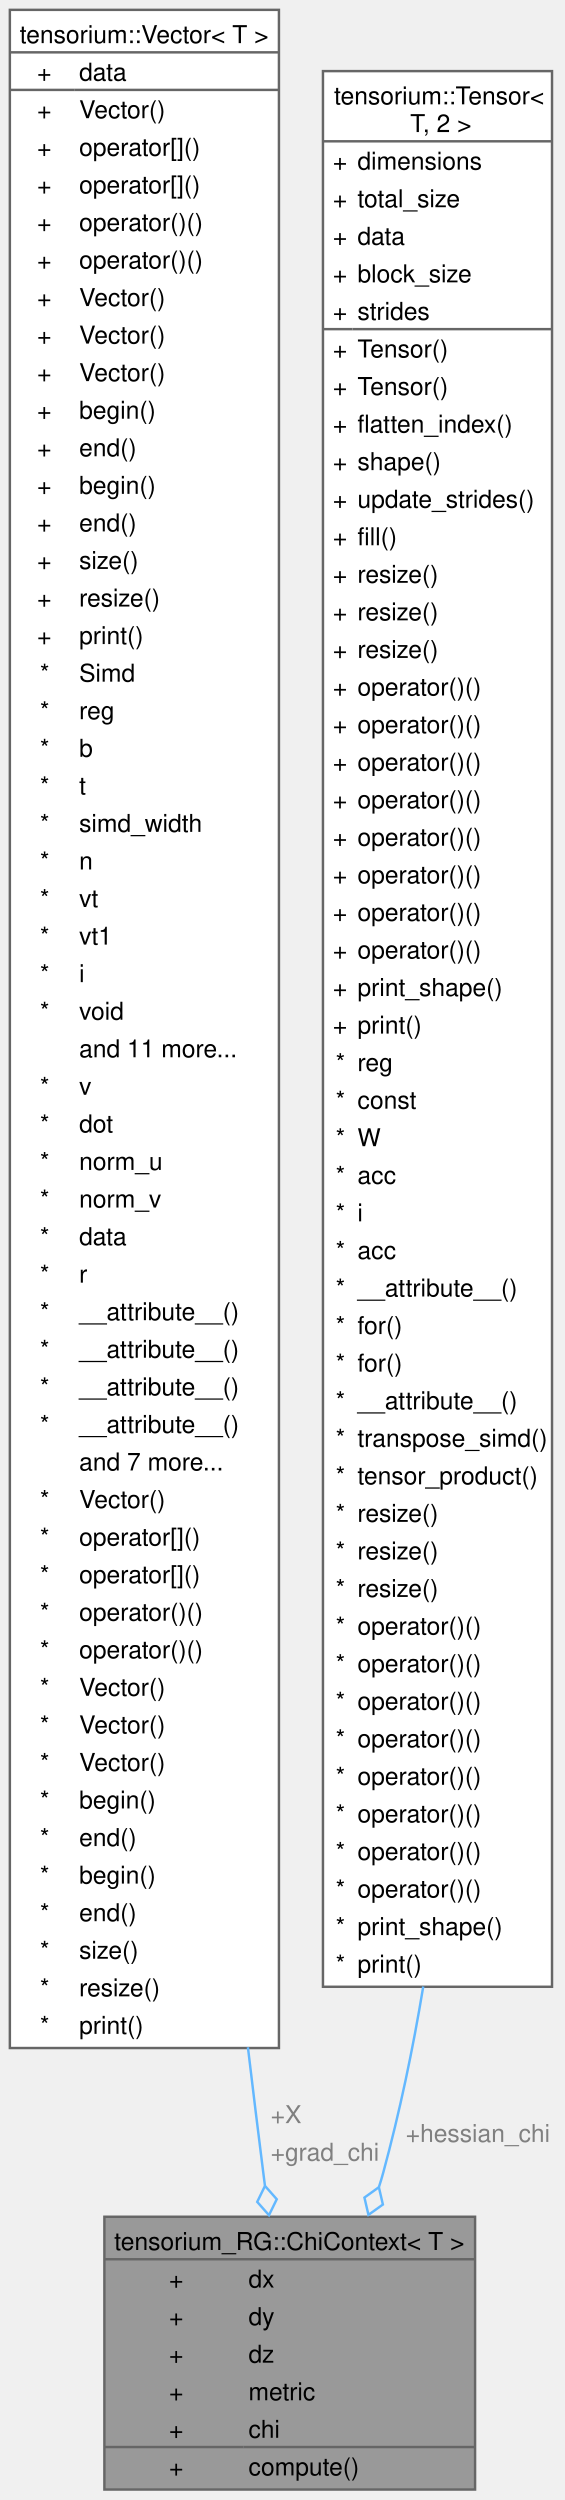
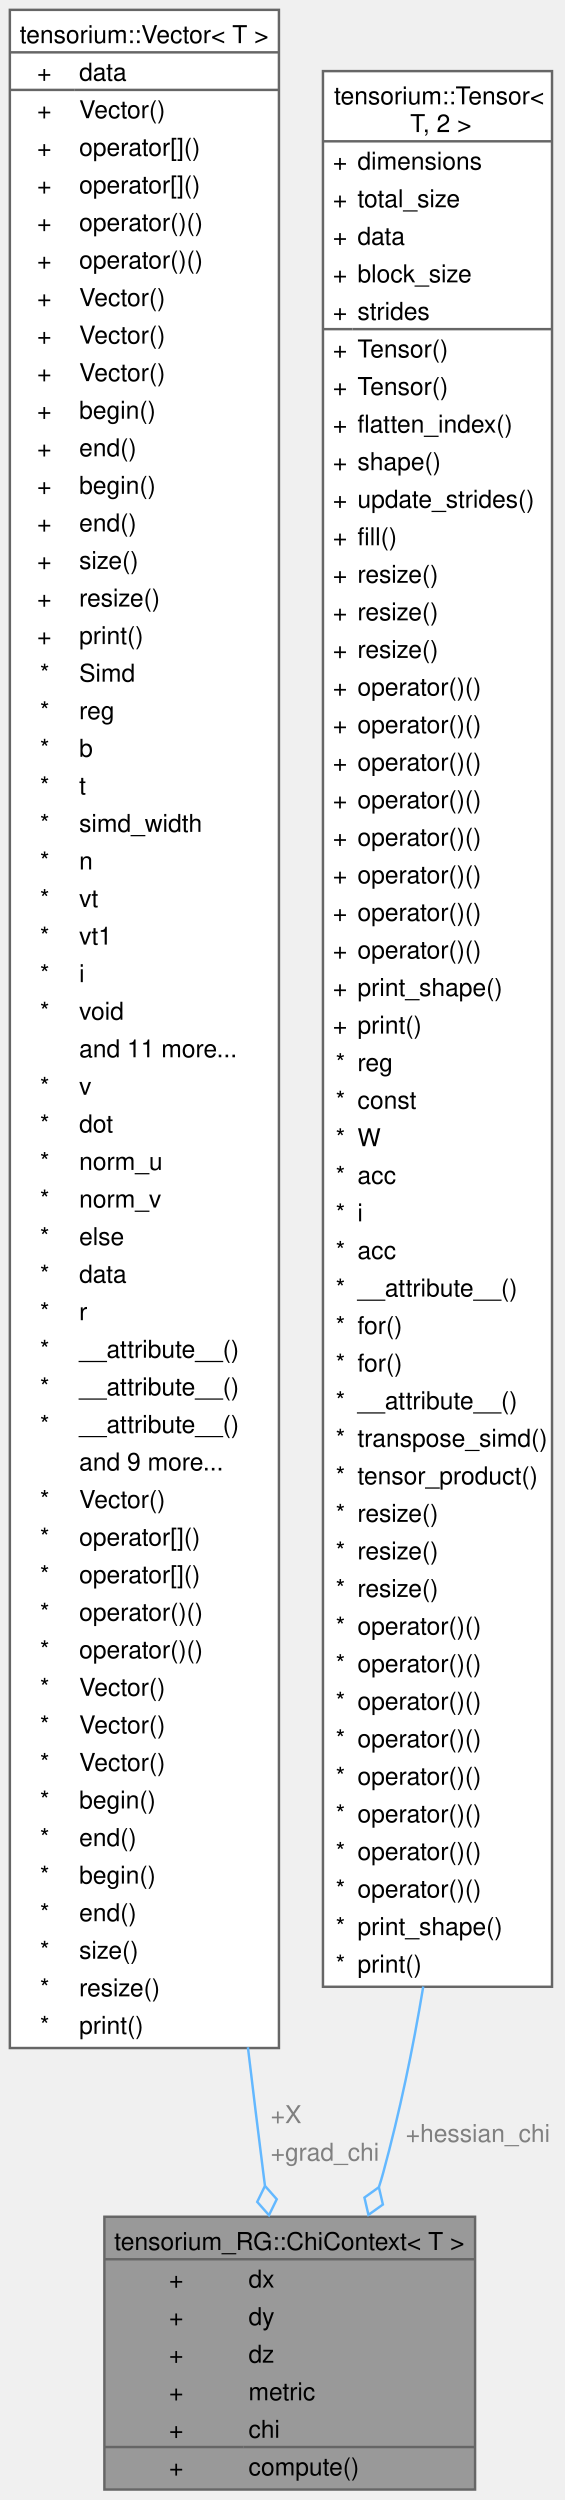
<svg xmlns="http://www.w3.org/2000/svg" xmlns:xlink="http://www.w3.org/1999/xlink" width="229pt" height="1015pt" viewBox="0.00 0.00 229.00 1015.00">
  <g id="graph0" class="graph" transform="scale(1 1) rotate(0) translate(4 1010.75)">
    <g id="Node000001" class="node">
      <g id="a_Node000001">
        <a xlink:title=" ">
          <polygon fill="#999999" stroke="none" points="188.88,-110.75 38.38,-110.75 38.38,0 188.88,0 188.88,-110.75" />
          <text xml:space="preserve" text-anchor="start" x="42.38" y="-97.25" font-family="Helvetica,sans-Serif" font-size="10.00">tensorium_RG::ChiContext&lt; T &gt;</text>
          <text xml:space="preserve" text-anchor="start" x="64.62" y="-82" font-family="Helvetica,sans-Serif" font-size="10.00">+</text>
          <text xml:space="preserve" text-anchor="start" x="96.88" y="-82" font-family="Helvetica,sans-Serif" font-size="10.00">dx</text>
          <text xml:space="preserve" text-anchor="start" x="64.62" y="-66.75" font-family="Helvetica,sans-Serif" font-size="10.00">+</text>
          <text xml:space="preserve" text-anchor="start" x="96.88" y="-66.75" font-family="Helvetica,sans-Serif" font-size="10.00">dy</text>
          <text xml:space="preserve" text-anchor="start" x="64.62" y="-51.5" font-family="Helvetica,sans-Serif" font-size="10.00">+</text>
          <text xml:space="preserve" text-anchor="start" x="96.88" y="-51.5" font-family="Helvetica,sans-Serif" font-size="10.00">dz</text>
          <text xml:space="preserve" text-anchor="start" x="64.62" y="-36.25" font-family="Helvetica,sans-Serif" font-size="10.00">+</text>
          <text xml:space="preserve" text-anchor="start" x="96.88" y="-36.25" font-family="Helvetica,sans-Serif" font-size="10.00">metric</text>
          <text xml:space="preserve" text-anchor="start" x="64.62" y="-21" font-family="Helvetica,sans-Serif" font-size="10.00">+</text>
          <text xml:space="preserve" text-anchor="start" x="96.88" y="-21" font-family="Helvetica,sans-Serif" font-size="10.00">chi</text>
          <text xml:space="preserve" text-anchor="start" x="64.62" y="-5.75" font-family="Helvetica,sans-Serif" font-size="10.00">+</text>
          <text xml:space="preserve" text-anchor="start" x="96.88" y="-5.75" font-family="Helvetica,sans-Serif" font-size="10.00">compute()</text>
          <polygon fill="#666666" stroke="#666666" points="38.38,-93.5 38.38,-93.5 188.88,-93.5 188.88,-93.5 38.38,-93.5" />
          <polygon fill="#666666" stroke="#666666" points="38.38,-17.25 38.38,-17.25 94.88,-17.25 94.88,-17.25 38.38,-17.25" />
          <polygon fill="#666666" stroke="#666666" points="94.88,-17.25 94.88,-17.25 188.88,-17.25 188.88,-17.25 94.88,-17.25" />
          <polygon fill="none" stroke="#666666" points="38.38,0 38.38,-110.75 188.88,-110.75 188.88,0 38.38,0" />
        </a>
      </g>
    </g>
    <g id="Node000002" class="node">
      <g id="a_Node000002">
        <a xlink:href="classtensorium_1_1_vector.html" target="_top" xlink:title=" ">
          <polygon fill="white" stroke="none" points="109.25,-1006.75 0,-1006.75 0,-179.25 109.25,-179.25 109.25,-1006.75" />
          <text xml:space="preserve" text-anchor="start" x="4" y="-993.25" font-family="Helvetica,sans-Serif" font-size="10.00">tensorium::Vector&lt; T &gt;</text>
          <text xml:space="preserve" text-anchor="start" x="11.06" y="-978" font-family="Helvetica,sans-Serif" font-size="10.00">+</text>
          <text xml:space="preserve" text-anchor="start" x="28.12" y="-978" font-family="Helvetica,sans-Serif" font-size="10.00">data</text>
          <text xml:space="preserve" text-anchor="start" x="11.06" y="-962.75" font-family="Helvetica,sans-Serif" font-size="10.00">+</text>
          <text xml:space="preserve" text-anchor="start" x="28.12" y="-962.75" font-family="Helvetica,sans-Serif" font-size="10.00">Vector()</text>
          <text xml:space="preserve" text-anchor="start" x="11.06" y="-947.5" font-family="Helvetica,sans-Serif" font-size="10.00">+</text>
          <text xml:space="preserve" text-anchor="start" x="28.12" y="-947.5" font-family="Helvetica,sans-Serif" font-size="10.00">operator[]()</text>
          <text xml:space="preserve" text-anchor="start" x="11.06" y="-932.25" font-family="Helvetica,sans-Serif" font-size="10.00">+</text>
          <text xml:space="preserve" text-anchor="start" x="28.12" y="-932.25" font-family="Helvetica,sans-Serif" font-size="10.00">operator[]()</text>
          <text xml:space="preserve" text-anchor="start" x="11.06" y="-917" font-family="Helvetica,sans-Serif" font-size="10.00">+</text>
          <text xml:space="preserve" text-anchor="start" x="28.12" y="-917" font-family="Helvetica,sans-Serif" font-size="10.00">operator()()</text>
          <text xml:space="preserve" text-anchor="start" x="11.06" y="-901.75" font-family="Helvetica,sans-Serif" font-size="10.00">+</text>
          <text xml:space="preserve" text-anchor="start" x="28.12" y="-901.75" font-family="Helvetica,sans-Serif" font-size="10.00">operator()()</text>
          <text xml:space="preserve" text-anchor="start" x="11.06" y="-886.5" font-family="Helvetica,sans-Serif" font-size="10.00">+</text>
          <text xml:space="preserve" text-anchor="start" x="28.12" y="-886.5" font-family="Helvetica,sans-Serif" font-size="10.00">Vector()</text>
          <text xml:space="preserve" text-anchor="start" x="11.06" y="-871.25" font-family="Helvetica,sans-Serif" font-size="10.00">+</text>
          <text xml:space="preserve" text-anchor="start" x="28.12" y="-871.25" font-family="Helvetica,sans-Serif" font-size="10.00">Vector()</text>
          <text xml:space="preserve" text-anchor="start" x="11.06" y="-856" font-family="Helvetica,sans-Serif" font-size="10.00">+</text>
          <text xml:space="preserve" text-anchor="start" x="28.12" y="-856" font-family="Helvetica,sans-Serif" font-size="10.00">Vector()</text>
          <text xml:space="preserve" text-anchor="start" x="11.06" y="-840.75" font-family="Helvetica,sans-Serif" font-size="10.00">+</text>
          <text xml:space="preserve" text-anchor="start" x="28.12" y="-840.75" font-family="Helvetica,sans-Serif" font-size="10.00">begin()</text>
          <text xml:space="preserve" text-anchor="start" x="11.06" y="-825.5" font-family="Helvetica,sans-Serif" font-size="10.00">+</text>
          <text xml:space="preserve" text-anchor="start" x="28.12" y="-825.5" font-family="Helvetica,sans-Serif" font-size="10.00">end()</text>
          <text xml:space="preserve" text-anchor="start" x="11.06" y="-810.25" font-family="Helvetica,sans-Serif" font-size="10.00">+</text>
          <text xml:space="preserve" text-anchor="start" x="28.12" y="-810.25" font-family="Helvetica,sans-Serif" font-size="10.00">begin()</text>
          <text xml:space="preserve" text-anchor="start" x="11.06" y="-795" font-family="Helvetica,sans-Serif" font-size="10.00">+</text>
          <text xml:space="preserve" text-anchor="start" x="28.12" y="-795" font-family="Helvetica,sans-Serif" font-size="10.00">end()</text>
          <text xml:space="preserve" text-anchor="start" x="11.06" y="-779.75" font-family="Helvetica,sans-Serif" font-size="10.00">+</text>
          <text xml:space="preserve" text-anchor="start" x="28.12" y="-779.75" font-family="Helvetica,sans-Serif" font-size="10.00">size()</text>
          <text xml:space="preserve" text-anchor="start" x="11.06" y="-764.5" font-family="Helvetica,sans-Serif" font-size="10.00">+</text>
          <text xml:space="preserve" text-anchor="start" x="28.12" y="-764.5" font-family="Helvetica,sans-Serif" font-size="10.00">resize()</text>
          <text xml:space="preserve" text-anchor="start" x="11.06" y="-749.25" font-family="Helvetica,sans-Serif" font-size="10.00">+</text>
          <text xml:space="preserve" text-anchor="start" x="28.12" y="-749.25" font-family="Helvetica,sans-Serif" font-size="10.00">print()</text>
          <text xml:space="preserve" text-anchor="start" x="12.19" y="-734" font-family="Helvetica,sans-Serif" font-size="10.00">*</text>
          <text xml:space="preserve" text-anchor="start" x="28.12" y="-734" font-family="Helvetica,sans-Serif" font-size="10.00">Simd</text>
          <text xml:space="preserve" text-anchor="start" x="12.19" y="-718.75" font-family="Helvetica,sans-Serif" font-size="10.00">*</text>
          <text xml:space="preserve" text-anchor="start" x="28.12" y="-718.75" font-family="Helvetica,sans-Serif" font-size="10.00">reg</text>
          <text xml:space="preserve" text-anchor="start" x="12.19" y="-703.5" font-family="Helvetica,sans-Serif" font-size="10.00">*</text>
          <text xml:space="preserve" text-anchor="start" x="28.12" y="-703.5" font-family="Helvetica,sans-Serif" font-size="10.00">b</text>
          <text xml:space="preserve" text-anchor="start" x="12.19" y="-688.25" font-family="Helvetica,sans-Serif" font-size="10.00">*</text>
          <text xml:space="preserve" text-anchor="start" x="28.12" y="-688.25" font-family="Helvetica,sans-Serif" font-size="10.00">t</text>
          <text xml:space="preserve" text-anchor="start" x="12.19" y="-673" font-family="Helvetica,sans-Serif" font-size="10.00">*</text>
          <text xml:space="preserve" text-anchor="start" x="28.12" y="-673" font-family="Helvetica,sans-Serif" font-size="10.00">simd_width</text>
          <text xml:space="preserve" text-anchor="start" x="12.19" y="-657.75" font-family="Helvetica,sans-Serif" font-size="10.00">*</text>
          <text xml:space="preserve" text-anchor="start" x="28.12" y="-657.75" font-family="Helvetica,sans-Serif" font-size="10.00">n</text>
          <text xml:space="preserve" text-anchor="start" x="12.19" y="-642.5" font-family="Helvetica,sans-Serif" font-size="10.00">*</text>
          <text xml:space="preserve" text-anchor="start" x="28.12" y="-642.5" font-family="Helvetica,sans-Serif" font-size="10.00">vt</text>
          <text xml:space="preserve" text-anchor="start" x="12.19" y="-627.25" font-family="Helvetica,sans-Serif" font-size="10.00">*</text>
          <text xml:space="preserve" text-anchor="start" x="28.12" y="-627.25" font-family="Helvetica,sans-Serif" font-size="10.00">vt1</text>
          <text xml:space="preserve" text-anchor="start" x="12.19" y="-612" font-family="Helvetica,sans-Serif" font-size="10.00">*</text>
          <text xml:space="preserve" text-anchor="start" x="28.12" y="-612" font-family="Helvetica,sans-Serif" font-size="10.00">i</text>
          <text xml:space="preserve" text-anchor="start" x="12.19" y="-596.75" font-family="Helvetica,sans-Serif" font-size="10.00">*</text>
          <text xml:space="preserve" text-anchor="start" x="28.12" y="-596.75" font-family="Helvetica,sans-Serif" font-size="10.00">void</text>
          <text xml:space="preserve" text-anchor="start" x="28.12" y="-581.5" font-family="Helvetica,sans-Serif" font-size="10.00">and 11 more...</text>
          <text xml:space="preserve" text-anchor="start" x="12.19" y="-566.25" font-family="Helvetica,sans-Serif" font-size="10.00">*</text>
          <text xml:space="preserve" text-anchor="start" x="28.12" y="-566.25" font-family="Helvetica,sans-Serif" font-size="10.00">v</text>
          <text xml:space="preserve" text-anchor="start" x="12.19" y="-551" font-family="Helvetica,sans-Serif" font-size="10.00">*</text>
          <text xml:space="preserve" text-anchor="start" x="28.12" y="-551" font-family="Helvetica,sans-Serif" font-size="10.00">dot</text>
          <text xml:space="preserve" text-anchor="start" x="12.19" y="-535.75" font-family="Helvetica,sans-Serif" font-size="10.00">*</text>
          <text xml:space="preserve" text-anchor="start" x="28.12" y="-535.75" font-family="Helvetica,sans-Serif" font-size="10.00">norm_u</text>
          <text xml:space="preserve" text-anchor="start" x="12.19" y="-520.5" font-family="Helvetica,sans-Serif" font-size="10.00">*</text>
          <text xml:space="preserve" text-anchor="start" x="28.12" y="-520.5" font-family="Helvetica,sans-Serif" font-size="10.00">norm_v</text>
          <text xml:space="preserve" text-anchor="start" x="12.19" y="-505.25" font-family="Helvetica,sans-Serif" font-size="10.00">*</text>
-           <text xml:space="preserve" text-anchor="start" x="28.12" y="-505.25" font-family="Helvetica,sans-Serif" font-size="10.00">data</text>
+           <text xml:space="preserve" text-anchor="start" x="28.12" y="-505.25" font-family="Helvetica,sans-Serif" font-size="10.00">else</text>
          <text xml:space="preserve" text-anchor="start" x="12.19" y="-490" font-family="Helvetica,sans-Serif" font-size="10.00">*</text>
-           <text xml:space="preserve" text-anchor="start" x="28.12" y="-490" font-family="Helvetica,sans-Serif" font-size="10.00">r</text>
+           <text xml:space="preserve" text-anchor="start" x="28.12" y="-490" font-family="Helvetica,sans-Serif" font-size="10.00">data</text>
          <text xml:space="preserve" text-anchor="start" x="12.19" y="-474.75" font-family="Helvetica,sans-Serif" font-size="10.00">*</text>
-           <text xml:space="preserve" text-anchor="start" x="28.12" y="-474.75" font-family="Helvetica,sans-Serif" font-size="10.00">__attribute__()</text>
+           <text xml:space="preserve" text-anchor="start" x="28.12" y="-474.75" font-family="Helvetica,sans-Serif" font-size="10.00">r</text>
          <text xml:space="preserve" text-anchor="start" x="12.19" y="-459.5" font-family="Helvetica,sans-Serif" font-size="10.00">*</text>
          <text xml:space="preserve" text-anchor="start" x="28.12" y="-459.5" font-family="Helvetica,sans-Serif" font-size="10.00">__attribute__()</text>
          <text xml:space="preserve" text-anchor="start" x="12.19" y="-444.25" font-family="Helvetica,sans-Serif" font-size="10.00">*</text>
          <text xml:space="preserve" text-anchor="start" x="28.12" y="-444.25" font-family="Helvetica,sans-Serif" font-size="10.00">__attribute__()</text>
          <text xml:space="preserve" text-anchor="start" x="12.19" y="-429" font-family="Helvetica,sans-Serif" font-size="10.00">*</text>
          <text xml:space="preserve" text-anchor="start" x="28.12" y="-429" font-family="Helvetica,sans-Serif" font-size="10.00">__attribute__()</text>
-           <text xml:space="preserve" text-anchor="start" x="28.12" y="-413.75" font-family="Helvetica,sans-Serif" font-size="10.00">and 7 more...</text>
+           <text xml:space="preserve" text-anchor="start" x="28.12" y="-413.75" font-family="Helvetica,sans-Serif" font-size="10.00">and 9 more...</text>
          <text xml:space="preserve" text-anchor="start" x="12.19" y="-398.5" font-family="Helvetica,sans-Serif" font-size="10.00">*</text>
          <text xml:space="preserve" text-anchor="start" x="28.12" y="-398.5" font-family="Helvetica,sans-Serif" font-size="10.00">Vector()</text>
          <text xml:space="preserve" text-anchor="start" x="12.19" y="-383.25" font-family="Helvetica,sans-Serif" font-size="10.00">*</text>
          <text xml:space="preserve" text-anchor="start" x="28.12" y="-383.25" font-family="Helvetica,sans-Serif" font-size="10.00">operator[]()</text>
          <text xml:space="preserve" text-anchor="start" x="12.19" y="-368" font-family="Helvetica,sans-Serif" font-size="10.00">*</text>
          <text xml:space="preserve" text-anchor="start" x="28.12" y="-368" font-family="Helvetica,sans-Serif" font-size="10.00">operator[]()</text>
          <text xml:space="preserve" text-anchor="start" x="12.19" y="-352.75" font-family="Helvetica,sans-Serif" font-size="10.00">*</text>
          <text xml:space="preserve" text-anchor="start" x="28.12" y="-352.75" font-family="Helvetica,sans-Serif" font-size="10.00">operator()()</text>
          <text xml:space="preserve" text-anchor="start" x="12.19" y="-337.5" font-family="Helvetica,sans-Serif" font-size="10.00">*</text>
          <text xml:space="preserve" text-anchor="start" x="28.12" y="-337.5" font-family="Helvetica,sans-Serif" font-size="10.00">operator()()</text>
          <text xml:space="preserve" text-anchor="start" x="12.19" y="-322.25" font-family="Helvetica,sans-Serif" font-size="10.00">*</text>
          <text xml:space="preserve" text-anchor="start" x="28.12" y="-322.25" font-family="Helvetica,sans-Serif" font-size="10.00">Vector()</text>
          <text xml:space="preserve" text-anchor="start" x="12.19" y="-307" font-family="Helvetica,sans-Serif" font-size="10.00">*</text>
          <text xml:space="preserve" text-anchor="start" x="28.12" y="-307" font-family="Helvetica,sans-Serif" font-size="10.00">Vector()</text>
          <text xml:space="preserve" text-anchor="start" x="12.19" y="-291.75" font-family="Helvetica,sans-Serif" font-size="10.00">*</text>
          <text xml:space="preserve" text-anchor="start" x="28.12" y="-291.75" font-family="Helvetica,sans-Serif" font-size="10.00">Vector()</text>
          <text xml:space="preserve" text-anchor="start" x="12.19" y="-276.5" font-family="Helvetica,sans-Serif" font-size="10.00">*</text>
          <text xml:space="preserve" text-anchor="start" x="28.12" y="-276.5" font-family="Helvetica,sans-Serif" font-size="10.00">begin()</text>
          <text xml:space="preserve" text-anchor="start" x="12.19" y="-261.25" font-family="Helvetica,sans-Serif" font-size="10.00">*</text>
          <text xml:space="preserve" text-anchor="start" x="28.12" y="-261.25" font-family="Helvetica,sans-Serif" font-size="10.00">end()</text>
          <text xml:space="preserve" text-anchor="start" x="12.19" y="-246" font-family="Helvetica,sans-Serif" font-size="10.00">*</text>
          <text xml:space="preserve" text-anchor="start" x="28.12" y="-246" font-family="Helvetica,sans-Serif" font-size="10.00">begin()</text>
          <text xml:space="preserve" text-anchor="start" x="12.19" y="-230.75" font-family="Helvetica,sans-Serif" font-size="10.00">*</text>
          <text xml:space="preserve" text-anchor="start" x="28.12" y="-230.75" font-family="Helvetica,sans-Serif" font-size="10.00">end()</text>
          <text xml:space="preserve" text-anchor="start" x="12.19" y="-215.5" font-family="Helvetica,sans-Serif" font-size="10.00">*</text>
          <text xml:space="preserve" text-anchor="start" x="28.12" y="-215.5" font-family="Helvetica,sans-Serif" font-size="10.00">size()</text>
          <text xml:space="preserve" text-anchor="start" x="12.19" y="-200.25" font-family="Helvetica,sans-Serif" font-size="10.00">*</text>
          <text xml:space="preserve" text-anchor="start" x="28.12" y="-200.25" font-family="Helvetica,sans-Serif" font-size="10.00">resize()</text>
          <text xml:space="preserve" text-anchor="start" x="12.19" y="-185" font-family="Helvetica,sans-Serif" font-size="10.00">*</text>
          <text xml:space="preserve" text-anchor="start" x="28.12" y="-185" font-family="Helvetica,sans-Serif" font-size="10.00">print()</text>
          <polygon fill="#666666" stroke="#666666" points="0,-989.5 0,-989.5 109.25,-989.5 109.25,-989.5 0,-989.5" />
          <polygon fill="#666666" stroke="#666666" points="0,-974.25 0,-974.25 26.12,-974.25 26.12,-974.25 0,-974.25" />
          <polygon fill="#666666" stroke="#666666" points="26.12,-974.25 26.12,-974.25 109.25,-974.25 109.25,-974.25 26.12,-974.25" />
          <polygon fill="none" stroke="#666666" points="0,-179.25 0,-1006.75 109.25,-1006.75 109.25,-179.25 0,-179.25" />
        </a>
      </g>
    </g>
    <g id="edge1_Node000001_Node000002" class="edge">
      <g id="a_edge1_Node000001_Node000002">
        <a xlink:title=" ">
          <path fill="none" stroke="#63b8ff" d="M96.65,-179.56C98.69,-162.39 100.77,-145.4 102.88,-128.75 103.1,-126.99 103.33,-125.21 103.56,-123.41" />
          <polygon fill="none" stroke="#63b8ff" points="103.58,-123.27 100.43,-116.78 105.2,-111.38 108.36,-117.86 103.58,-123.27" />
        </a>
      </g>
      <text xml:space="preserve" text-anchor="start" x="105.88" y="-148.75" font-family="Helvetica,sans-Serif" font-size="10.00" fill="grey">+X</text>
      <text xml:space="preserve" text-anchor="start" x="105.88" y="-133.5" font-family="Helvetica,sans-Serif" font-size="10.00" fill="grey">+grad_chi</text>
    </g>
    <g id="Node000003" class="node">
      <g id="a_Node000003">
        <a xlink:href="classtensorium_1_1_tensor.html" target="_top" xlink:title=" ">
          <polygon fill="white" stroke="none" points="220.12,-981.88 127.12,-981.88 127.12,-204.12 220.12,-204.12 220.12,-981.88" />
          <text xml:space="preserve" text-anchor="start" x="131.62" y="-968.38" font-family="Helvetica,sans-Serif" font-size="10.00">tensorium::Tensor&lt;</text>
          <text xml:space="preserve" text-anchor="start" x="159.75" y="-957.12" font-family="Helvetica,sans-Serif" font-size="10.00"> T, 2 &gt;</text>
          <text xml:space="preserve" text-anchor="start" x="131.12" y="-941.88" font-family="Helvetica,sans-Serif" font-size="10.00">+</text>
          <text xml:space="preserve" text-anchor="start" x="141.12" y="-941.88" font-family="Helvetica,sans-Serif" font-size="10.00">dimensions</text>
          <text xml:space="preserve" text-anchor="start" x="131.12" y="-926.62" font-family="Helvetica,sans-Serif" font-size="10.00">+</text>
          <text xml:space="preserve" text-anchor="start" x="141.12" y="-926.62" font-family="Helvetica,sans-Serif" font-size="10.00">total_size</text>
          <text xml:space="preserve" text-anchor="start" x="131.12" y="-911.38" font-family="Helvetica,sans-Serif" font-size="10.00">+</text>
          <text xml:space="preserve" text-anchor="start" x="141.12" y="-911.38" font-family="Helvetica,sans-Serif" font-size="10.00">data</text>
          <text xml:space="preserve" text-anchor="start" x="131.12" y="-896.12" font-family="Helvetica,sans-Serif" font-size="10.00">+</text>
          <text xml:space="preserve" text-anchor="start" x="141.12" y="-896.12" font-family="Helvetica,sans-Serif" font-size="10.00">block_size</text>
          <text xml:space="preserve" text-anchor="start" x="131.12" y="-880.88" font-family="Helvetica,sans-Serif" font-size="10.00">+</text>
          <text xml:space="preserve" text-anchor="start" x="141.12" y="-880.88" font-family="Helvetica,sans-Serif" font-size="10.00">strides</text>
          <text xml:space="preserve" text-anchor="start" x="131.12" y="-865.62" font-family="Helvetica,sans-Serif" font-size="10.00">+</text>
          <text xml:space="preserve" text-anchor="start" x="141.12" y="-865.62" font-family="Helvetica,sans-Serif" font-size="10.00">Tensor()</text>
          <text xml:space="preserve" text-anchor="start" x="131.12" y="-850.38" font-family="Helvetica,sans-Serif" font-size="10.00">+</text>
          <text xml:space="preserve" text-anchor="start" x="141.12" y="-850.38" font-family="Helvetica,sans-Serif" font-size="10.00">Tensor()</text>
          <text xml:space="preserve" text-anchor="start" x="131.12" y="-835.12" font-family="Helvetica,sans-Serif" font-size="10.00">+</text>
          <text xml:space="preserve" text-anchor="start" x="141.12" y="-835.12" font-family="Helvetica,sans-Serif" font-size="10.00">flatten_index()</text>
          <text xml:space="preserve" text-anchor="start" x="131.12" y="-819.88" font-family="Helvetica,sans-Serif" font-size="10.00">+</text>
          <text xml:space="preserve" text-anchor="start" x="141.12" y="-819.88" font-family="Helvetica,sans-Serif" font-size="10.00">shape()</text>
          <text xml:space="preserve" text-anchor="start" x="131.12" y="-804.62" font-family="Helvetica,sans-Serif" font-size="10.00">+</text>
          <text xml:space="preserve" text-anchor="start" x="141.12" y="-804.62" font-family="Helvetica,sans-Serif" font-size="10.00">update_strides()</text>
          <text xml:space="preserve" text-anchor="start" x="131.12" y="-789.38" font-family="Helvetica,sans-Serif" font-size="10.00">+</text>
          <text xml:space="preserve" text-anchor="start" x="141.12" y="-789.38" font-family="Helvetica,sans-Serif" font-size="10.00">fill()</text>
          <text xml:space="preserve" text-anchor="start" x="131.12" y="-774.12" font-family="Helvetica,sans-Serif" font-size="10.00">+</text>
          <text xml:space="preserve" text-anchor="start" x="141.12" y="-774.12" font-family="Helvetica,sans-Serif" font-size="10.00">resize()</text>
          <text xml:space="preserve" text-anchor="start" x="131.12" y="-758.88" font-family="Helvetica,sans-Serif" font-size="10.00">+</text>
          <text xml:space="preserve" text-anchor="start" x="141.12" y="-758.88" font-family="Helvetica,sans-Serif" font-size="10.00">resize()</text>
          <text xml:space="preserve" text-anchor="start" x="131.12" y="-743.62" font-family="Helvetica,sans-Serif" font-size="10.00">+</text>
          <text xml:space="preserve" text-anchor="start" x="141.12" y="-743.62" font-family="Helvetica,sans-Serif" font-size="10.00">resize()</text>
          <text xml:space="preserve" text-anchor="start" x="131.12" y="-728.38" font-family="Helvetica,sans-Serif" font-size="10.00">+</text>
          <text xml:space="preserve" text-anchor="start" x="141.12" y="-728.38" font-family="Helvetica,sans-Serif" font-size="10.00">operator()()</text>
          <text xml:space="preserve" text-anchor="start" x="131.12" y="-713.12" font-family="Helvetica,sans-Serif" font-size="10.00">+</text>
          <text xml:space="preserve" text-anchor="start" x="141.12" y="-713.12" font-family="Helvetica,sans-Serif" font-size="10.00">operator()()</text>
          <text xml:space="preserve" text-anchor="start" x="131.12" y="-697.88" font-family="Helvetica,sans-Serif" font-size="10.00">+</text>
          <text xml:space="preserve" text-anchor="start" x="141.12" y="-697.88" font-family="Helvetica,sans-Serif" font-size="10.00">operator()()</text>
          <text xml:space="preserve" text-anchor="start" x="131.12" y="-682.62" font-family="Helvetica,sans-Serif" font-size="10.00">+</text>
          <text xml:space="preserve" text-anchor="start" x="141.12" y="-682.62" font-family="Helvetica,sans-Serif" font-size="10.00">operator()()</text>
          <text xml:space="preserve" text-anchor="start" x="131.12" y="-667.38" font-family="Helvetica,sans-Serif" font-size="10.00">+</text>
          <text xml:space="preserve" text-anchor="start" x="141.12" y="-667.38" font-family="Helvetica,sans-Serif" font-size="10.00">operator()()</text>
          <text xml:space="preserve" text-anchor="start" x="131.12" y="-652.12" font-family="Helvetica,sans-Serif" font-size="10.00">+</text>
          <text xml:space="preserve" text-anchor="start" x="141.12" y="-652.12" font-family="Helvetica,sans-Serif" font-size="10.00">operator()()</text>
          <text xml:space="preserve" text-anchor="start" x="131.12" y="-636.88" font-family="Helvetica,sans-Serif" font-size="10.00">+</text>
          <text xml:space="preserve" text-anchor="start" x="141.12" y="-636.88" font-family="Helvetica,sans-Serif" font-size="10.00">operator()()</text>
          <text xml:space="preserve" text-anchor="start" x="131.12" y="-621.62" font-family="Helvetica,sans-Serif" font-size="10.00">+</text>
          <text xml:space="preserve" text-anchor="start" x="141.12" y="-621.62" font-family="Helvetica,sans-Serif" font-size="10.00">operator()()</text>
          <text xml:space="preserve" text-anchor="start" x="131.12" y="-606.38" font-family="Helvetica,sans-Serif" font-size="10.00">+</text>
          <text xml:space="preserve" text-anchor="start" x="141.12" y="-606.38" font-family="Helvetica,sans-Serif" font-size="10.00">print_shape()</text>
          <text xml:space="preserve" text-anchor="start" x="131.12" y="-591.12" font-family="Helvetica,sans-Serif" font-size="10.00">+</text>
          <text xml:space="preserve" text-anchor="start" x="141.12" y="-591.12" font-family="Helvetica,sans-Serif" font-size="10.00">print()</text>
          <text xml:space="preserve" text-anchor="start" x="132.25" y="-575.88" font-family="Helvetica,sans-Serif" font-size="10.00">*</text>
          <text xml:space="preserve" text-anchor="start" x="141.12" y="-575.88" font-family="Helvetica,sans-Serif" font-size="10.00">reg</text>
          <text xml:space="preserve" text-anchor="start" x="132.25" y="-560.62" font-family="Helvetica,sans-Serif" font-size="10.00">*</text>
          <text xml:space="preserve" text-anchor="start" x="141.12" y="-560.62" font-family="Helvetica,sans-Serif" font-size="10.00">const</text>
          <text xml:space="preserve" text-anchor="start" x="132.25" y="-545.38" font-family="Helvetica,sans-Serif" font-size="10.00">*</text>
          <text xml:space="preserve" text-anchor="start" x="141.12" y="-545.38" font-family="Helvetica,sans-Serif" font-size="10.00">W</text>
          <text xml:space="preserve" text-anchor="start" x="132.25" y="-530.12" font-family="Helvetica,sans-Serif" font-size="10.00">*</text>
          <text xml:space="preserve" text-anchor="start" x="141.12" y="-530.12" font-family="Helvetica,sans-Serif" font-size="10.00">acc</text>
          <text xml:space="preserve" text-anchor="start" x="132.25" y="-514.88" font-family="Helvetica,sans-Serif" font-size="10.00">*</text>
          <text xml:space="preserve" text-anchor="start" x="141.12" y="-514.88" font-family="Helvetica,sans-Serif" font-size="10.00">i</text>
          <text xml:space="preserve" text-anchor="start" x="132.25" y="-499.62" font-family="Helvetica,sans-Serif" font-size="10.00">*</text>
          <text xml:space="preserve" text-anchor="start" x="141.12" y="-499.62" font-family="Helvetica,sans-Serif" font-size="10.00">acc</text>
          <text xml:space="preserve" text-anchor="start" x="132.25" y="-484.38" font-family="Helvetica,sans-Serif" font-size="10.00">*</text>
          <text xml:space="preserve" text-anchor="start" x="141.12" y="-484.38" font-family="Helvetica,sans-Serif" font-size="10.00">__attribute__()</text>
          <text xml:space="preserve" text-anchor="start" x="132.25" y="-469.12" font-family="Helvetica,sans-Serif" font-size="10.00">*</text>
          <text xml:space="preserve" text-anchor="start" x="141.12" y="-469.12" font-family="Helvetica,sans-Serif" font-size="10.00">for()</text>
          <text xml:space="preserve" text-anchor="start" x="132.25" y="-453.88" font-family="Helvetica,sans-Serif" font-size="10.00">*</text>
          <text xml:space="preserve" text-anchor="start" x="141.12" y="-453.88" font-family="Helvetica,sans-Serif" font-size="10.00">for()</text>
          <text xml:space="preserve" text-anchor="start" x="132.25" y="-438.62" font-family="Helvetica,sans-Serif" font-size="10.00">*</text>
          <text xml:space="preserve" text-anchor="start" x="141.12" y="-438.62" font-family="Helvetica,sans-Serif" font-size="10.00">__attribute__()</text>
          <text xml:space="preserve" text-anchor="start" x="132.25" y="-423.38" font-family="Helvetica,sans-Serif" font-size="10.00">*</text>
          <text xml:space="preserve" text-anchor="start" x="141.12" y="-423.38" font-family="Helvetica,sans-Serif" font-size="10.00">transpose_simd()</text>
          <text xml:space="preserve" text-anchor="start" x="132.25" y="-408.12" font-family="Helvetica,sans-Serif" font-size="10.00">*</text>
          <text xml:space="preserve" text-anchor="start" x="141.12" y="-408.12" font-family="Helvetica,sans-Serif" font-size="10.00">tensor_product()</text>
          <text xml:space="preserve" text-anchor="start" x="132.25" y="-392.88" font-family="Helvetica,sans-Serif" font-size="10.00">*</text>
          <text xml:space="preserve" text-anchor="start" x="141.12" y="-392.88" font-family="Helvetica,sans-Serif" font-size="10.00">resize()</text>
          <text xml:space="preserve" text-anchor="start" x="132.25" y="-377.62" font-family="Helvetica,sans-Serif" font-size="10.00">*</text>
          <text xml:space="preserve" text-anchor="start" x="141.12" y="-377.62" font-family="Helvetica,sans-Serif" font-size="10.00">resize()</text>
          <text xml:space="preserve" text-anchor="start" x="132.25" y="-362.38" font-family="Helvetica,sans-Serif" font-size="10.00">*</text>
          <text xml:space="preserve" text-anchor="start" x="141.12" y="-362.38" font-family="Helvetica,sans-Serif" font-size="10.00">resize()</text>
          <text xml:space="preserve" text-anchor="start" x="132.25" y="-347.12" font-family="Helvetica,sans-Serif" font-size="10.00">*</text>
          <text xml:space="preserve" text-anchor="start" x="141.12" y="-347.12" font-family="Helvetica,sans-Serif" font-size="10.00">operator()()</text>
          <text xml:space="preserve" text-anchor="start" x="132.25" y="-331.88" font-family="Helvetica,sans-Serif" font-size="10.00">*</text>
          <text xml:space="preserve" text-anchor="start" x="141.12" y="-331.88" font-family="Helvetica,sans-Serif" font-size="10.00">operator()()</text>
          <text xml:space="preserve" text-anchor="start" x="132.25" y="-316.62" font-family="Helvetica,sans-Serif" font-size="10.00">*</text>
          <text xml:space="preserve" text-anchor="start" x="141.12" y="-316.62" font-family="Helvetica,sans-Serif" font-size="10.00">operator()()</text>
          <text xml:space="preserve" text-anchor="start" x="132.25" y="-301.38" font-family="Helvetica,sans-Serif" font-size="10.00">*</text>
          <text xml:space="preserve" text-anchor="start" x="141.12" y="-301.38" font-family="Helvetica,sans-Serif" font-size="10.00">operator()()</text>
          <text xml:space="preserve" text-anchor="start" x="132.25" y="-286.12" font-family="Helvetica,sans-Serif" font-size="10.00">*</text>
          <text xml:space="preserve" text-anchor="start" x="141.12" y="-286.12" font-family="Helvetica,sans-Serif" font-size="10.00">operator()()</text>
          <text xml:space="preserve" text-anchor="start" x="132.25" y="-270.88" font-family="Helvetica,sans-Serif" font-size="10.00">*</text>
          <text xml:space="preserve" text-anchor="start" x="141.12" y="-270.88" font-family="Helvetica,sans-Serif" font-size="10.00">operator()()</text>
          <text xml:space="preserve" text-anchor="start" x="132.25" y="-255.62" font-family="Helvetica,sans-Serif" font-size="10.00">*</text>
          <text xml:space="preserve" text-anchor="start" x="141.12" y="-255.62" font-family="Helvetica,sans-Serif" font-size="10.00">operator()()</text>
          <text xml:space="preserve" text-anchor="start" x="132.25" y="-240.38" font-family="Helvetica,sans-Serif" font-size="10.00">*</text>
          <text xml:space="preserve" text-anchor="start" x="141.12" y="-240.38" font-family="Helvetica,sans-Serif" font-size="10.00">operator()()</text>
          <text xml:space="preserve" text-anchor="start" x="132.25" y="-225.12" font-family="Helvetica,sans-Serif" font-size="10.00">*</text>
          <text xml:space="preserve" text-anchor="start" x="141.12" y="-225.12" font-family="Helvetica,sans-Serif" font-size="10.00">print_shape()</text>
          <text xml:space="preserve" text-anchor="start" x="132.25" y="-209.88" font-family="Helvetica,sans-Serif" font-size="10.00">*</text>
          <text xml:space="preserve" text-anchor="start" x="141.12" y="-209.88" font-family="Helvetica,sans-Serif" font-size="10.00">print()</text>
          <polygon fill="#666666" stroke="#666666" points="127.12,-953.38 127.12,-953.38 220.12,-953.38 220.12,-953.38 127.12,-953.38" />
          <polygon fill="#666666" stroke="#666666" points="127.12,-877.12 127.12,-877.12 139.12,-877.12 139.12,-877.12 127.12,-877.12" />
          <polygon fill="#666666" stroke="#666666" points="139.12,-877.12 139.12,-877.12 220.12,-877.12 220.12,-877.12 139.12,-877.12" />
          <polygon fill="none" stroke="#666666" points="127.12,-204.12 127.12,-981.88 220.12,-981.88 220.12,-204.12 127.12,-204.12" />
        </a>
      </g>
    </g>
    <g id="edge2_Node000001_Node000003" class="edge">
      <g id="a_edge2_Node000001_Node000003">
        <a xlink:title=" ">
          <path fill="none" stroke="#63b8ff" d="M167.84,-204.22C163.59,-178.49 158.25,-153.13 151.62,-128.75 151.09,-126.77 150.49,-124.79 149.84,-122.8" />
          <polygon fill="none" stroke="#63b8ff" points="149.82,-122.75 143.96,-118.54 145.59,-111.52 151.45,-115.72 149.82,-122.75" />
        </a>
      </g>
      <text xml:space="preserve" text-anchor="start" x="160.71" y="-141.12" font-family="Helvetica,sans-Serif" font-size="10.00" fill="grey">+hessian_chi</text>
    </g>
  </g>
</svg>
